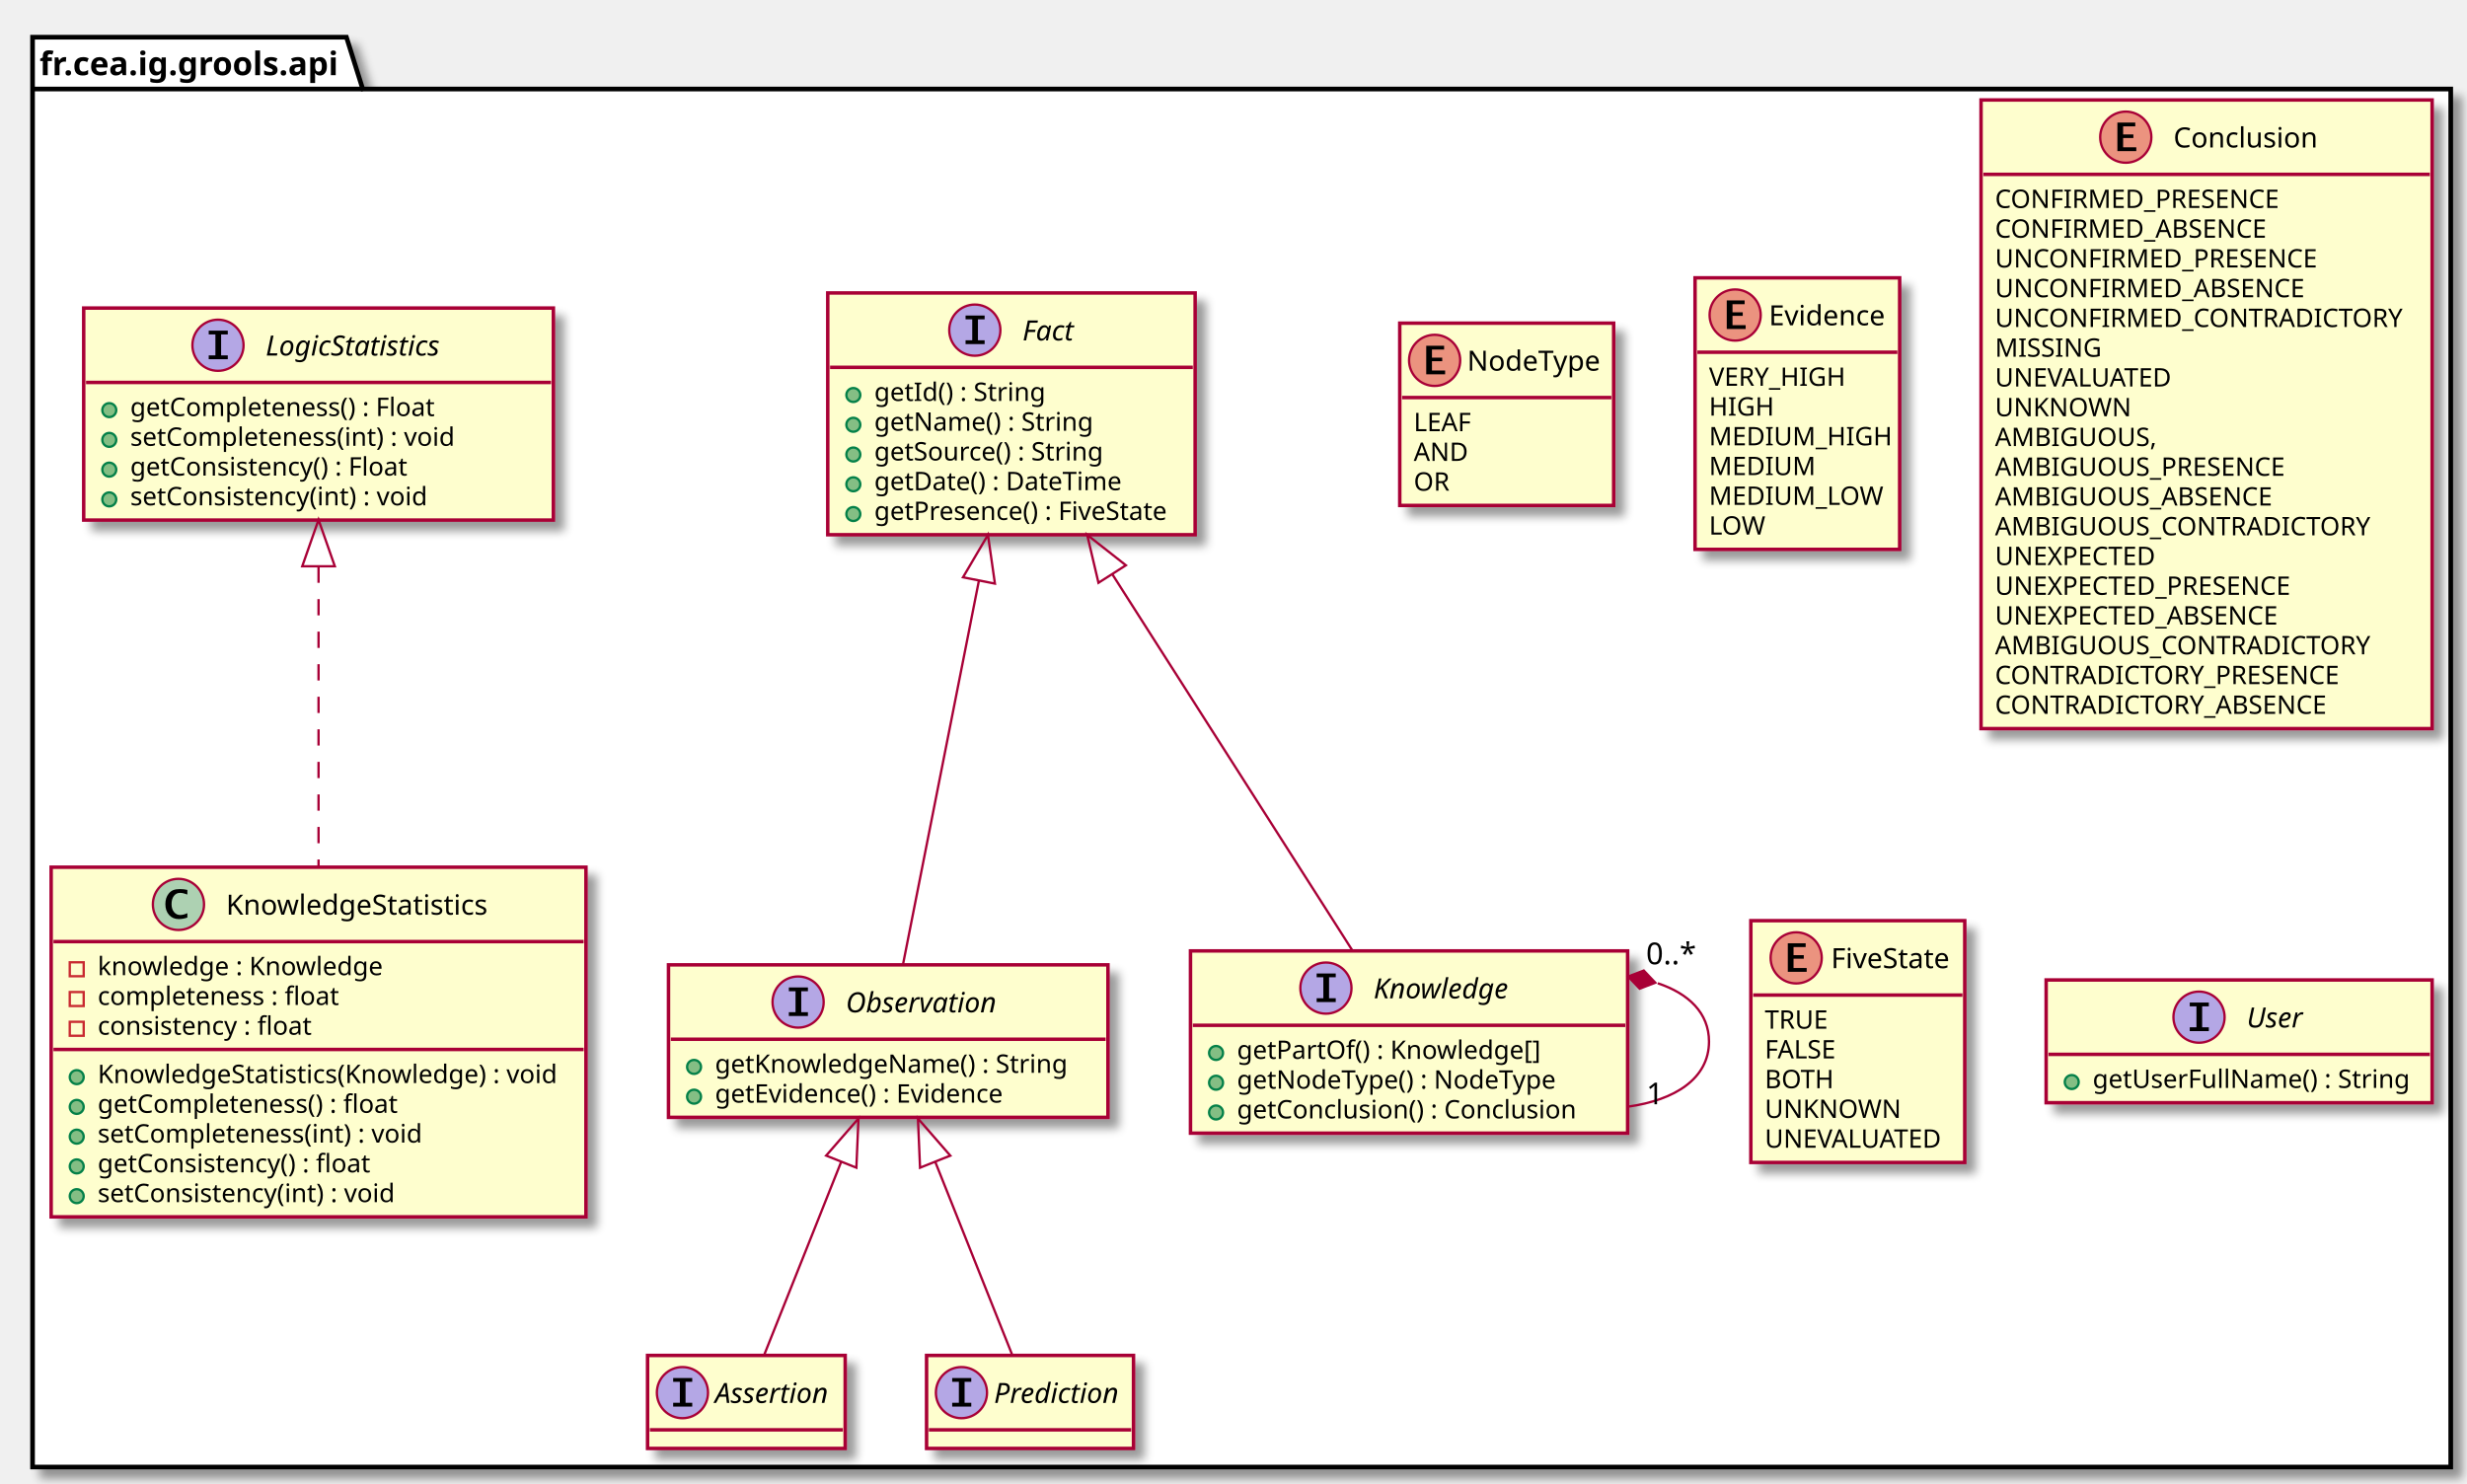
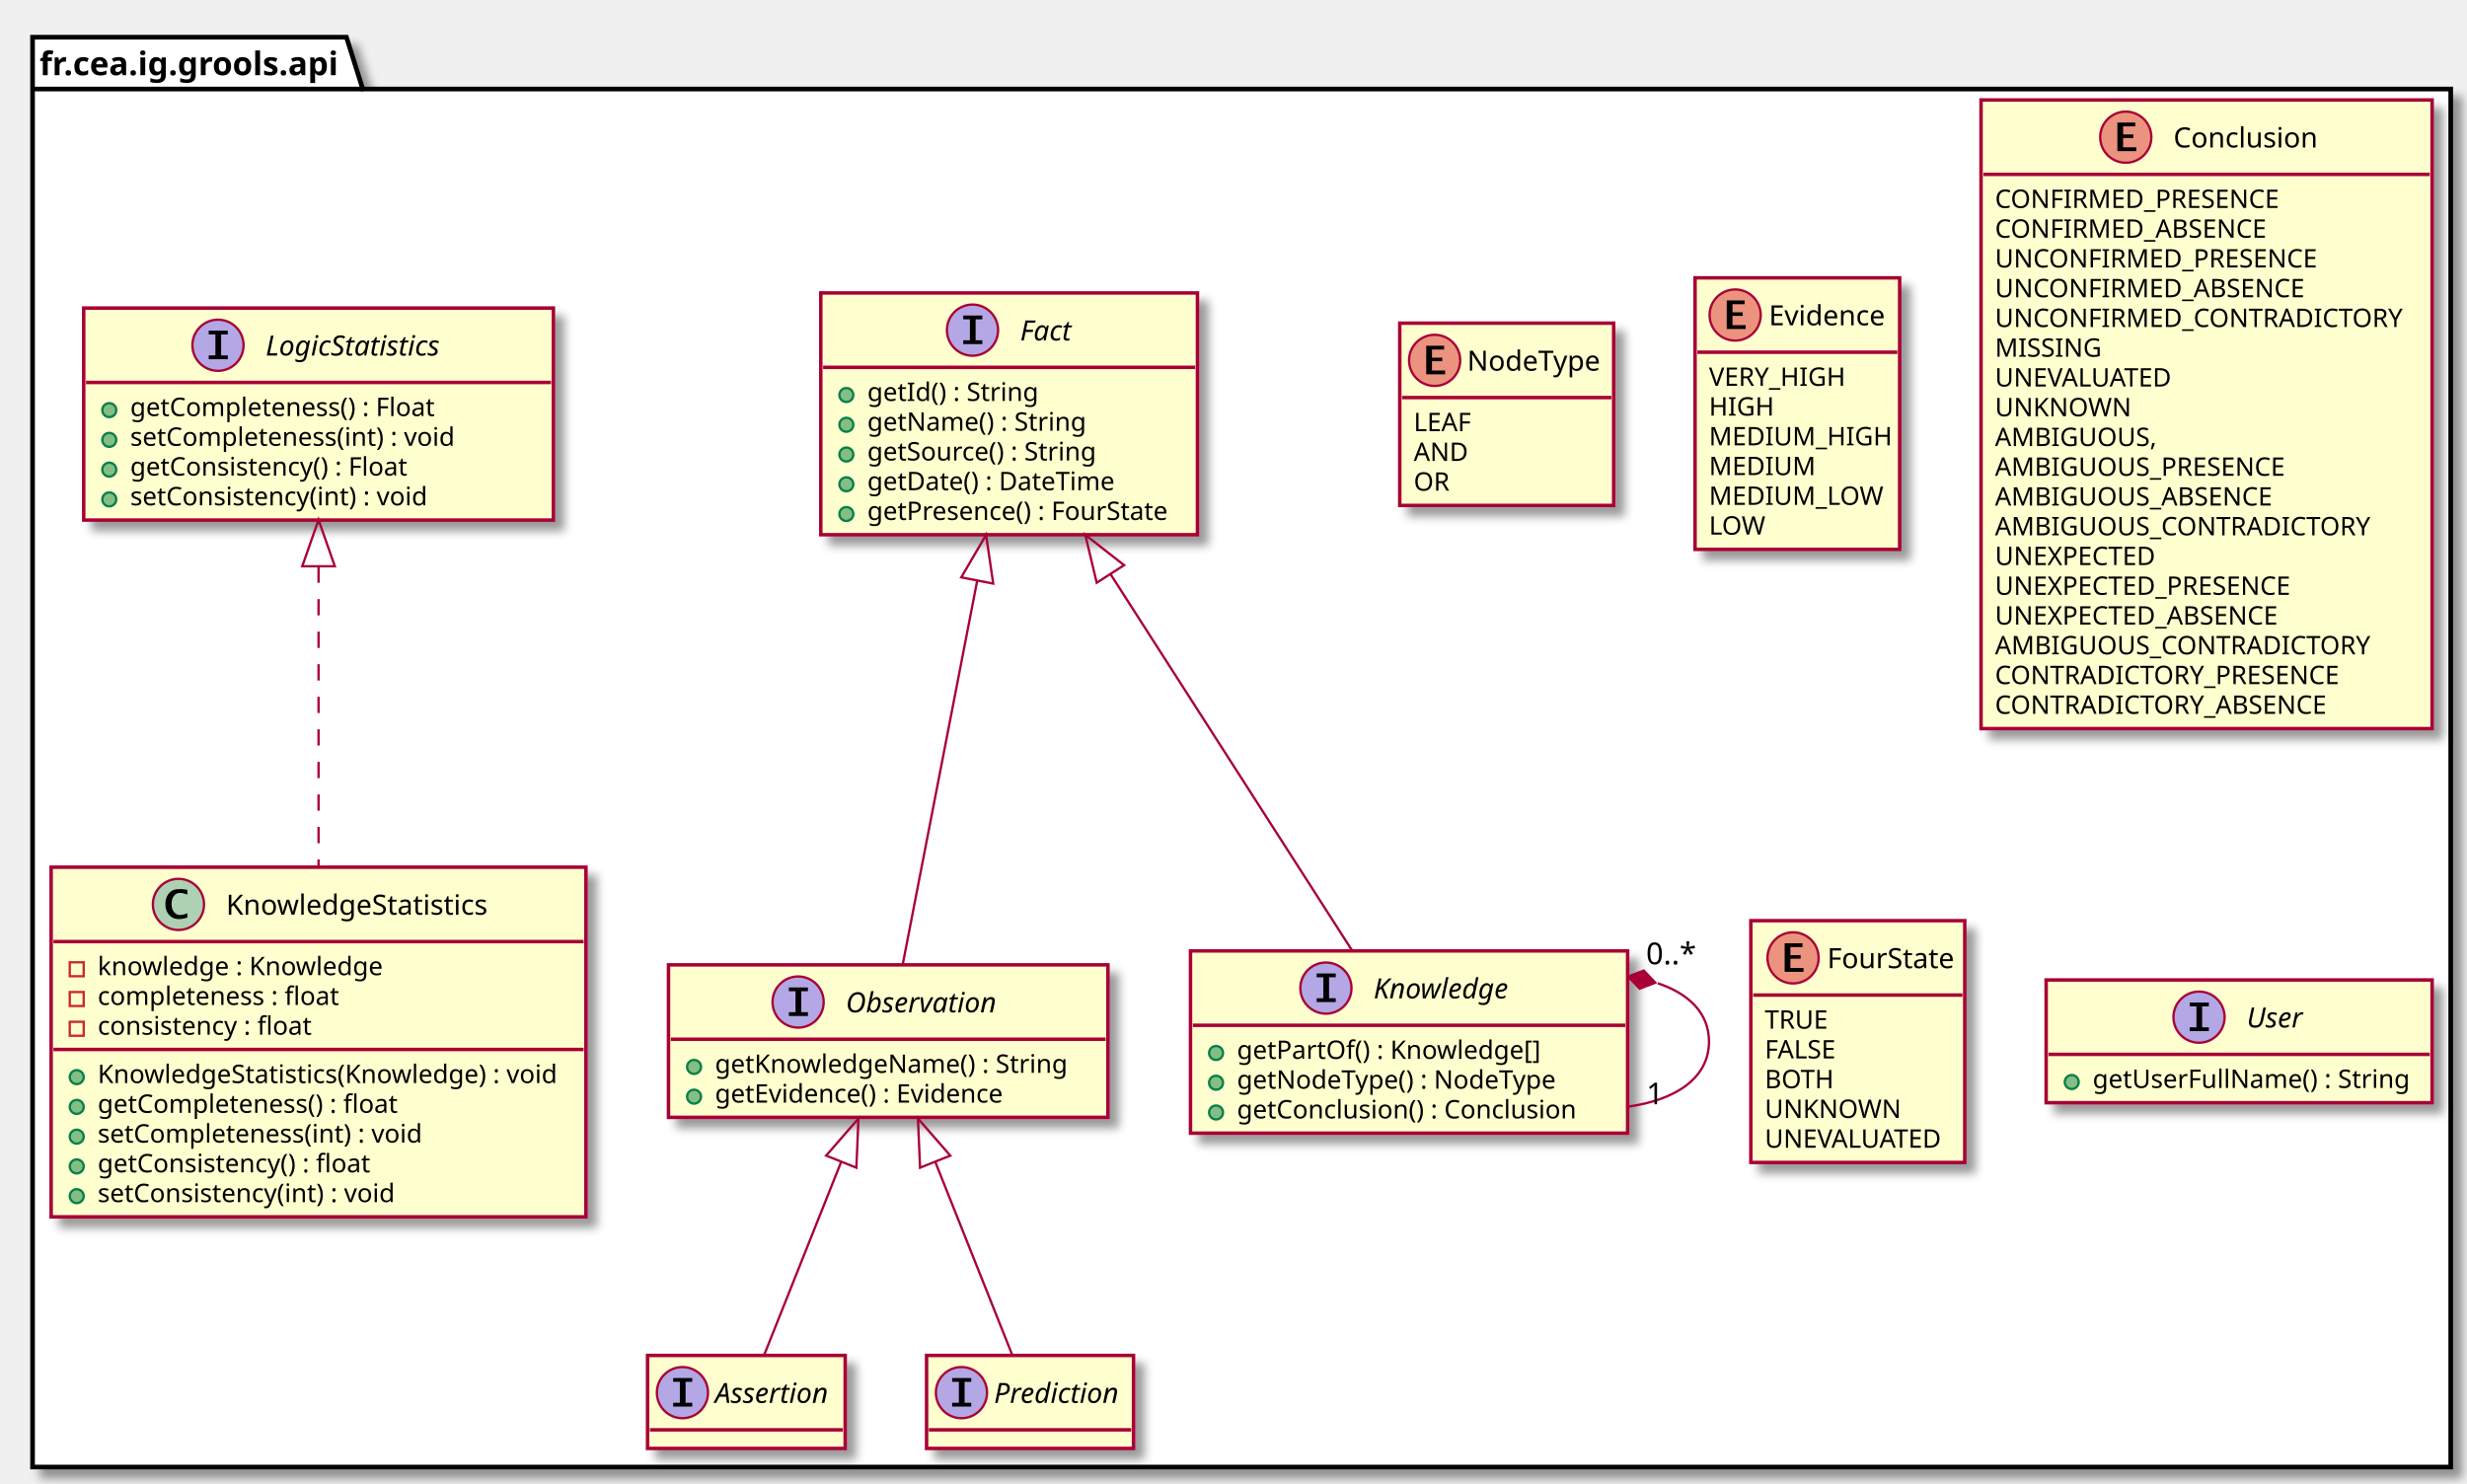
<svg xmlns="http://www.w3.org/2000/svg" height="638pt" style="width:1061px;height:638px;" version="1.1" viewBox="0 0 1061 638" width="1061pt">
  <defs>
    <filter height="300%" id="f1" width="300%" x="-1" y="-1">
      <feGaussianBlur result="blurOut" stdDeviation="2.0" />
      <feColorMatrix in="blurOut" result="blurOut2" type="matrix" values="0 0 0 0 0 0 0 0 0 0 0 0 0 0 0 0 0 0 .4 0" />
      <feOffset dx="4.0" dy="4.0" in="blurOut2" result="blurOut3" />
      <feBlend in="SourceGraphic" in2="blurOut3" mode="normal" />
    </filter>
  </defs>
  <g>
    <polygon fill="#FFFFFF" filter="url(#f1)" points="14,16,149,16,156,38.29,1054,38.29,1054,631,14,631,14,16" style="stroke: #000000; stroke-width: 2.0;" />
    <line style="stroke: #000000; stroke-width: 2.0;" x1="14" x2="156" y1="38.29" y2="38.29" />
    <text fill="#000000" font-family="sans-serif" font-size="14" font-weight="bold" lengthAdjust="spacingAndGlyphs" textLength="129" x="17" y="32.337">fr.cea.ig.grools.api</text>
    <rect fill="#FEFECE" filter="url(#f1)" height="78.398" style="stroke: #A80036; stroke-width: 1.5;" width="92" x="602" y="139" />
    <ellipse cx="617" cy="155" fill="#EB937F" rx="11" ry="11" style="stroke: #A80036; stroke-width: 1.0;" />
    <path d="M613.391,161 L613.391,148.719 L621.078,148.719 L621.078,150.344 L615.859,150.344 L615.859,153.828 L620.266,153.828 L620.266,155.359 L615.859,155.359 L615.859,159.359 L621.516,159.359 L621.516,161 L613.391,161 Z " />
    <text fill="#000000" font-family="sans-serif" font-size="12" lengthAdjust="spacingAndGlyphs" textLength="60" x="631" y="159.421">NodeType</text>
    <line style="stroke: #A80036; stroke-width: 1.5;" x1="603" x2="693" y1="171" y2="171" />
    <text fill="#000000" font-family="sans-serif" font-size="11" lengthAdjust="spacingAndGlyphs" textLength="26" x="608" y="185.452">LEAF</text>
    <text fill="#000000" font-family="sans-serif" font-size="11" lengthAdjust="spacingAndGlyphs" textLength="24" x="608" y="198.251">AND</text>
    <text fill="#000000" font-family="sans-serif" font-size="11" lengthAdjust="spacingAndGlyphs" textLength="16" x="608" y="211.051">OR</text>
    <rect fill="#FEFECE" filter="url(#f1)" height="40" style="stroke: #A80036; stroke-width: 1.5;" width="85" x="278.5" y="583" />
    <ellipse cx="293.5" cy="599" fill="#B4A7E5" rx="11" ry="11" style="stroke: #A80036; stroke-width: 1.0;" />
    <path d="M289.516,605 L289.516,603.359 L292.391,603.359 L292.391,594.344 L289.516,594.344 L289.516,592.719 L297.719,592.719 L297.719,594.344 L294.844,594.344 L294.844,603.359 L297.719,603.359 L297.719,605 L289.516,605 Z " />
    <text fill="#000000" font-family="sans-serif" font-size="12" font-style="italic" lengthAdjust="spacingAndGlyphs" textLength="53" x="307.5" y="603.421">Assertion</text>
    <line style="stroke: #A80036; stroke-width: 1.5;" x1="279.5" x2="362.5" y1="615" y2="615" />
    <rect fill="#FEFECE" filter="url(#f1)" height="65.599" style="stroke: #A80036; stroke-width: 1.5;" width="189" x="287.5" y="415" />
    <ellipse cx="343.25" cy="431" fill="#B4A7E5" rx="11" ry="11" style="stroke: #A80036; stroke-width: 1.0;" />
    <path d="M339.266,437 L339.266,435.359 L342.141,435.359 L342.141,426.344 L339.266,426.344 L339.266,424.719 L347.469,424.719 L347.469,426.344 L344.594,426.344 L344.594,435.359 L347.469,435.359 L347.469,437 L339.266,437 Z " />
    <text fill="#000000" font-family="sans-serif" font-size="12" font-style="italic" lengthAdjust="spacingAndGlyphs" textLength="69" x="363.75" y="435.421">Observation</text>
    <line style="stroke: #A80036; stroke-width: 1.5;" x1="288.5" x2="475.5" y1="447" y2="447" />
    <ellipse cx="298.5" cy="458.9" fill="#84BE84" rx="3" ry="3" style="stroke: #038048; stroke-width: 1.0;" />
    <text fill="#000000" font-family="sans-serif" font-size="11" lengthAdjust="spacingAndGlyphs" textLength="163" x="307.5" y="461.452">getKnowledgeName()    : String</text>
    <ellipse cx="298.5" cy="471.699" fill="#84BE84" rx="3" ry="3" style="stroke: #038048; stroke-width: 1.0;" />
    <text fill="#000000" font-family="sans-serif" font-size="11" lengthAdjust="spacingAndGlyphs" textLength="152" x="307.5" y="474.252">getEvidence()         : Evidence</text>
-     <rect fill="#FEFECE" filter="url(#f1)" height="103.997" style="stroke: #A80036; stroke-width: 1.5;" width="158" x="356" y="126" />
-     <ellipse cx="419.25" cy="142" fill="#B4A7E5" rx="11" ry="11" style="stroke: #A80036; stroke-width: 1.0;" />
-     <path d="M415.266,148 L415.266,146.359 L418.141,146.359 L418.141,137.344 L415.266,137.344 L415.266,135.719 L423.469,135.719 L423.469,137.344 L420.594,137.344 L420.594,146.359 L423.469,146.359 L423.469,148 L415.266,148 Z " />
-     <text fill="#000000" font-family="sans-serif" font-size="12" font-style="italic" lengthAdjust="spacingAndGlyphs" textLength="23" x="439.75" y="146.421">Fact</text>
-     <line style="stroke: #A80036; stroke-width: 1.5;" x1="357" x2="513" y1="158" y2="158" />
-     <ellipse cx="367" cy="169.9" fill="#84BE84" rx="3" ry="3" style="stroke: #038048; stroke-width: 1.0;" />
-     <text fill="#000000" font-family="sans-serif" font-size="11" lengthAdjust="spacingAndGlyphs" textLength="91" x="376" y="172.452">getId()      : String</text>
-     <ellipse cx="367" cy="182.699" fill="#84BE84" rx="3" ry="3" style="stroke: #038048; stroke-width: 1.0;" />
-     <text fill="#000000" font-family="sans-serif" font-size="11" lengthAdjust="spacingAndGlyphs" textLength="111" x="376" y="185.251">getName()      : String</text>
-     <ellipse cx="367" cy="195.498" fill="#84BE84" rx="3" ry="3" style="stroke: #038048; stroke-width: 1.0;" />
-     <text fill="#000000" font-family="sans-serif" font-size="11" lengthAdjust="spacingAndGlyphs" textLength="112" x="376" y="198.051">getSource()    : String</text>
-     <ellipse cx="367" cy="208.298" fill="#84BE84" rx="3" ry="3" style="stroke: #038048; stroke-width: 1.0;" />
-     <text fill="#000000" font-family="sans-serif" font-size="11" lengthAdjust="spacingAndGlyphs" textLength="123" x="376" y="210.85">getDate()      : DateTime</text>
-     <ellipse cx="367" cy="221.097" fill="#84BE84" rx="3" ry="3" style="stroke: #038048; stroke-width: 1.0;" />
-     <text fill="#000000" font-family="sans-serif" font-size="11" lengthAdjust="spacingAndGlyphs" textLength="132" x="376" y="223.649">getPresence()  : FiveState</text>
+     <rect fill="#FEFECE" filter="url(#f1)" height="103.997" style="stroke: #A80036; stroke-width: 1.5;" width="162" x="353" y="126" />
+     <ellipse cx="418.25" cy="142" fill="#B4A7E5" rx="11" ry="11" style="stroke: #A80036; stroke-width: 1.0;" />
+     <path d="M414.266,148 L414.266,146.359 L417.141,146.359 L417.141,137.344 L414.266,137.344 L414.266,135.719 L422.469,135.719 L422.469,137.344 L419.594,137.344 L419.594,146.359 L422.469,146.359 L422.469,148 L414.266,148 Z " />
+     <text fill="#000000" font-family="sans-serif" font-size="12" font-style="italic" lengthAdjust="spacingAndGlyphs" textLength="23" x="438.75" y="146.421">Fact</text>
+     <line style="stroke: #A80036; stroke-width: 1.5;" x1="354" x2="514" y1="158" y2="158" />
+     <ellipse cx="364" cy="169.9" fill="#84BE84" rx="3" ry="3" style="stroke: #038048; stroke-width: 1.0;" />
+     <text fill="#000000" font-family="sans-serif" font-size="11" lengthAdjust="spacingAndGlyphs" textLength="91" x="373" y="172.452">getId()      : String</text>
+     <ellipse cx="364" cy="182.699" fill="#84BE84" rx="3" ry="3" style="stroke: #038048; stroke-width: 1.0;" />
+     <text fill="#000000" font-family="sans-serif" font-size="11" lengthAdjust="spacingAndGlyphs" textLength="111" x="373" y="185.251">getName()      : String</text>
+     <ellipse cx="364" cy="195.498" fill="#84BE84" rx="3" ry="3" style="stroke: #038048; stroke-width: 1.0;" />
+     <text fill="#000000" font-family="sans-serif" font-size="11" lengthAdjust="spacingAndGlyphs" textLength="112" x="373" y="198.051">getSource()    : String</text>
+     <ellipse cx="364" cy="208.298" fill="#84BE84" rx="3" ry="3" style="stroke: #038048; stroke-width: 1.0;" />
+     <text fill="#000000" font-family="sans-serif" font-size="11" lengthAdjust="spacingAndGlyphs" textLength="123" x="373" y="210.85">getDate()      : DateTime</text>
+     <ellipse cx="364" cy="221.097" fill="#84BE84" rx="3" ry="3" style="stroke: #038048; stroke-width: 1.0;" />
+     <text fill="#000000" font-family="sans-serif" font-size="11" lengthAdjust="spacingAndGlyphs" textLength="136" x="373" y="223.649">getPresence()  : FourState</text>
    <rect fill="#FEFECE" filter="url(#f1)" height="116.796" style="stroke: #A80036; stroke-width: 1.5;" width="88" x="729" y="119.5" />
    <ellipse cx="746.25" cy="135.5" fill="#EB937F" rx="11" ry="11" style="stroke: #A80036; stroke-width: 1.0;" />
    <path d="M742.641,141.5 L742.641,129.219 L750.328,129.219 L750.328,130.844 L745.109,130.844 L745.109,134.328 L749.516,134.328 L749.516,135.859 L745.109,135.859 L745.109,139.859 L750.766,139.859 L750.766,141.5 L742.641,141.5 Z " />
    <text fill="#000000" font-family="sans-serif" font-size="12" lengthAdjust="spacingAndGlyphs" textLength="51" x="760.75" y="139.921">Evidence</text>
    <line style="stroke: #A80036; stroke-width: 1.5;" x1="730" x2="816" y1="151.5" y2="151.5" />
    <text fill="#000000" font-family="sans-serif" font-size="11" lengthAdjust="spacingAndGlyphs" textLength="60" x="735" y="165.952">VERY_HIGH</text>
    <text fill="#000000" font-family="sans-serif" font-size="11" lengthAdjust="spacingAndGlyphs" textLength="27" x="735" y="178.751">HIGH</text>
    <text fill="#000000" font-family="sans-serif" font-size="11" lengthAdjust="spacingAndGlyphs" textLength="76" x="735" y="191.551">MEDIUM_HIGH</text>
    <text fill="#000000" font-family="sans-serif" font-size="11" lengthAdjust="spacingAndGlyphs" textLength="43" x="735" y="204.35">MEDIUM</text>
    <text fill="#000000" font-family="sans-serif" font-size="11" lengthAdjust="spacingAndGlyphs" textLength="73" x="735" y="217.149">MEDIUM_LOW</text>
    <text fill="#000000" font-family="sans-serif" font-size="11" lengthAdjust="spacingAndGlyphs" textLength="24" x="735" y="229.949">LOW</text>
    <rect fill="#FEFECE" filter="url(#f1)" height="270.388" style="stroke: #A80036; stroke-width: 1.5;" width="194" x="852" y="43" />
    <ellipse cx="914.25" cy="59" fill="#EB937F" rx="11" ry="11" style="stroke: #A80036; stroke-width: 1.0;" />
    <path d="M910.641,65 L910.641,52.719 L918.328,52.719 L918.328,54.344 L913.109,54.344 L913.109,57.828 L917.516,57.828 L917.516,59.359 L913.109,59.359 L913.109,63.359 L918.766,63.359 L918.766,65 L910.641,65 Z " />
    <text fill="#000000" font-family="sans-serif" font-size="12" lengthAdjust="spacingAndGlyphs" textLength="61" x="934.75" y="63.421">Conclusion</text>
    <line style="stroke: #A80036; stroke-width: 1.5;" x1="853" x2="1045" y1="75" y2="75" />
    <text fill="#000000" font-family="sans-serif" font-size="11" lengthAdjust="spacingAndGlyphs" textLength="123" x="858" y="89.452">CONFIRMED_PRESENCE</text>
    <text fill="#000000" font-family="sans-serif" font-size="11" lengthAdjust="spacingAndGlyphs" textLength="118" x="858" y="102.251">CONFIRMED_ABSENCE</text>
    <text fill="#000000" font-family="sans-serif" font-size="11" lengthAdjust="spacingAndGlyphs" textLength="139" x="858" y="115.051">UNCONFIRMED_PRESENCE</text>
    <text fill="#000000" font-family="sans-serif" font-size="11" lengthAdjust="spacingAndGlyphs" textLength="134" x="858" y="127.85">UNCONFIRMED_ABSENCE</text>
    <text fill="#000000" font-family="sans-serif" font-size="11" lengthAdjust="spacingAndGlyphs" textLength="182" x="858" y="140.649">UNCONFIRMED_CONTRADICTORY</text>
    <text fill="#000000" font-family="sans-serif" font-size="11" lengthAdjust="spacingAndGlyphs" textLength="43" x="858" y="153.449">MISSING</text>
    <text fill="#000000" font-family="sans-serif" font-size="11" lengthAdjust="spacingAndGlyphs" textLength="80" x="858" y="166.248">UNEVALUATED</text>
    <text fill="#000000" font-family="sans-serif" font-size="11" lengthAdjust="spacingAndGlyphs" textLength="57" x="858" y="179.047">UNKNOWN</text>
    <text fill="#000000" font-family="sans-serif" font-size="11" lengthAdjust="spacingAndGlyphs" textLength="68" x="858" y="191.847">AMBIGUOUS,</text>
    <text fill="#000000" font-family="sans-serif" font-size="11" lengthAdjust="spacingAndGlyphs" textLength="124" x="858" y="204.646">AMBIGUOUS_PRESENCE</text>
    <text fill="#000000" font-family="sans-serif" font-size="11" lengthAdjust="spacingAndGlyphs" textLength="119" x="858" y="217.445">AMBIGUOUS_ABSENCE</text>
    <text fill="#000000" font-family="sans-serif" font-size="11" lengthAdjust="spacingAndGlyphs" textLength="167" x="858" y="230.245">AMBIGUOUS_CONTRADICTORY</text>
    <text fill="#000000" font-family="sans-serif" font-size="11" lengthAdjust="spacingAndGlyphs" textLength="70" x="858" y="243.044">UNEXPECTED</text>
    <text fill="#000000" font-family="sans-serif" font-size="11" lengthAdjust="spacingAndGlyphs" textLength="129" x="858" y="255.843">UNEXPECTED_PRESENCE</text>
    <text fill="#000000" font-family="sans-serif" font-size="11" lengthAdjust="spacingAndGlyphs" textLength="124" x="858" y="268.643">UNEXPECTED_ABSENCE</text>
    <text fill="#000000" font-family="sans-serif" font-size="11" lengthAdjust="spacingAndGlyphs" textLength="167" x="858" y="281.442">AMBIGUOUS_CONTRADICTORY</text>
    <text fill="#000000" font-family="sans-serif" font-size="11" lengthAdjust="spacingAndGlyphs" textLength="155" x="858" y="294.241">CONTRADICTORY_PRESENCE</text>
    <text fill="#000000" font-family="sans-serif" font-size="11" lengthAdjust="spacingAndGlyphs" textLength="150" x="858" y="307.041">CONTRADICTORY_ABSENCE</text>
    <rect fill="#FEFECE" filter="url(#f1)" height="103.997" style="stroke: #A80036; stroke-width: 1.5;" width="92" x="753" y="396" />
-     <ellipse cx="772.5" cy="412" fill="#EB937F" rx="11" ry="11" style="stroke: #A80036; stroke-width: 1.0;" />
-     <path d="M768.891,418 L768.891,405.719 L776.578,405.719 L776.578,407.344 L771.359,407.344 L771.359,410.828 L775.766,410.828 L775.766,412.359 L771.359,412.359 L771.359,416.359 L777.016,416.359 L777.016,418 L768.891,418 Z " />
-     <text fill="#000000" font-family="sans-serif" font-size="12" lengthAdjust="spacingAndGlyphs" textLength="50" x="787.5" y="416.421">FiveState</text>
+     <ellipse cx="771.15" cy="412" fill="#EB937F" rx="11" ry="11" style="stroke: #A80036; stroke-width: 1.0;" />
+     <path d="M767.541,418 L767.541,405.719 L775.228,405.719 L775.228,407.344 L770.009,407.344 L770.009,410.828 L774.416,410.828 L774.416,412.359 L770.009,412.359 L770.009,416.359 L775.666,416.359 L775.666,418 L767.541,418 Z " />
+     <text fill="#000000" font-family="sans-serif" font-size="12" lengthAdjust="spacingAndGlyphs" textLength="53" x="785.85" y="416.421">FourState</text>
    <line style="stroke: #A80036; stroke-width: 1.5;" x1="754" x2="844" y1="428" y2="428" />
    <text fill="#000000" font-family="sans-serif" font-size="11" lengthAdjust="spacingAndGlyphs" textLength="28" x="759" y="442.452">TRUE</text>
    <text fill="#000000" font-family="sans-serif" font-size="11" lengthAdjust="spacingAndGlyphs" textLength="32" x="759" y="455.252">FALSE</text>
    <text fill="#000000" font-family="sans-serif" font-size="11" lengthAdjust="spacingAndGlyphs" textLength="30" x="759" y="468.051">BOTH</text>
    <text fill="#000000" font-family="sans-serif" font-size="11" lengthAdjust="spacingAndGlyphs" textLength="57" x="759" y="480.85">UNKNOWN</text>
    <text fill="#000000" font-family="sans-serif" font-size="11" lengthAdjust="spacingAndGlyphs" textLength="80" x="759" y="493.649">UNEVALUATED</text>
    <rect fill="#FEFECE" filter="url(#f1)" height="78.398" style="stroke: #A80036; stroke-width: 1.5;" width="188" x="512" y="409" />
    <ellipse cx="570.25" cy="425" fill="#B4A7E5" rx="11" ry="11" style="stroke: #A80036; stroke-width: 1.0;" />
    <path d="M566.266,431 L566.266,429.359 L569.141,429.359 L569.141,420.344 L566.266,420.344 L566.266,418.719 L574.469,418.719 L574.469,420.344 L571.594,420.344 L571.594,429.359 L574.469,429.359 L574.469,431 L566.266,431 Z " />
    <text fill="#000000" font-family="sans-serif" font-size="12" font-style="italic" lengthAdjust="spacingAndGlyphs" textLength="63" x="590.75" y="429.421">Knowledge</text>
    <line style="stroke: #A80036; stroke-width: 1.5;" x1="513" x2="699" y1="441" y2="441" />
    <ellipse cx="523" cy="452.9" fill="#84BE84" rx="3" ry="3" style="stroke: #038048; stroke-width: 1.0;" />
    <text fill="#000000" font-family="sans-serif" font-size="11" lengthAdjust="spacingAndGlyphs" textLength="152" x="532" y="455.452">getPartOf()       : Knowledge[]</text>
    <ellipse cx="523" cy="465.699" fill="#84BE84" rx="3" ry="3" style="stroke: #038048; stroke-width: 1.0;" />
    <text fill="#000000" font-family="sans-serif" font-size="11" lengthAdjust="spacingAndGlyphs" textLength="154" x="532" y="468.252">getNodeType()     : NodeType</text>
    <ellipse cx="523" cy="478.498" fill="#84BE84" rx="3" ry="3" style="stroke: #038048; stroke-width: 1.0;" />
    <text fill="#000000" font-family="sans-serif" font-size="11" lengthAdjust="spacingAndGlyphs" textLength="162" x="532" y="481.051">getConclusion()   : Conclusion</text>
    <rect fill="#FEFECE" filter="url(#f1)" height="52.799" style="stroke: #A80036; stroke-width: 1.5;" width="166" x="880" y="421.5" />
    <ellipse cx="945.75" cy="437.5" fill="#B4A7E5" rx="11" ry="11" style="stroke: #A80036; stroke-width: 1.0;" />
    <path d="M941.766,443.5 L941.766,441.859 L944.641,441.859 L944.641,432.844 L941.766,432.844 L941.766,431.219 L949.969,431.219 L949.969,432.844 L947.094,432.844 L947.094,441.859 L949.969,441.859 L949.969,443.5 L941.766,443.5 Z " />
    <text fill="#000000" font-family="sans-serif" font-size="12" font-style="italic" lengthAdjust="spacingAndGlyphs" textLength="26" x="966.25" y="441.921">User</text>
    <line style="stroke: #A80036; stroke-width: 1.5;" x1="881" x2="1045" y1="453.5" y2="453.5" />
    <ellipse cx="891" cy="465.4" fill="#84BE84" rx="3" ry="3" style="stroke: #038048; stroke-width: 1.0;" />
    <text fill="#000000" font-family="sans-serif" font-size="11" lengthAdjust="spacingAndGlyphs" textLength="140" x="900" y="467.952">getUserFullName() : String</text>
    <rect fill="#FEFECE" filter="url(#f1)" height="40" style="stroke: #A80036; stroke-width: 1.5;" width="89" x="398.5" y="583" />
    <ellipse cx="413.5" cy="599" fill="#B4A7E5" rx="11" ry="11" style="stroke: #A80036; stroke-width: 1.0;" />
    <path d="M409.516,605 L409.516,603.359 L412.391,603.359 L412.391,594.344 L409.516,594.344 L409.516,592.719 L417.719,592.719 L417.719,594.344 L414.844,594.344 L414.844,603.359 L417.719,603.359 L417.719,605 L409.516,605 Z " />
    <text fill="#000000" font-family="sans-serif" font-size="12" font-style="italic" lengthAdjust="spacingAndGlyphs" textLength="57" x="427.5" y="603.421">Prediction</text>
    <line style="stroke: #A80036; stroke-width: 1.5;" x1="399.5" x2="486.5" y1="615" y2="615" />
    <rect fill="#FEFECE" filter="url(#f1)" height="91.197" style="stroke: #A80036; stroke-width: 1.5;" width="202" x="36" y="132.5" />
    <ellipse cx="93.75" cy="148.5" fill="#B4A7E5" rx="11" ry="11" style="stroke: #A80036; stroke-width: 1.0;" />
    <path d="M89.766,154.5 L89.766,152.859 L92.641,152.859 L92.641,143.844 L89.766,143.844 L89.766,142.219 L97.969,142.219 L97.969,143.844 L95.094,143.844 L95.094,152.859 L97.969,152.859 L97.969,154.5 L89.766,154.5 Z " />
    <text fill="#000000" font-family="sans-serif" font-size="12" font-style="italic" lengthAdjust="spacingAndGlyphs" textLength="78" x="114.25" y="152.921">LogicStatistics</text>
    <line style="stroke: #A80036; stroke-width: 1.5;" x1="37" x2="237" y1="164.5" y2="164.5" />
    <ellipse cx="47" cy="176.4" fill="#84BE84" rx="3" ry="3" style="stroke: #038048; stroke-width: 1.0;" />
    <text fill="#000000" font-family="sans-serif" font-size="11" lengthAdjust="spacingAndGlyphs" textLength="175" x="56" y="178.952">getCompleteness()              : Float</text>
    <ellipse cx="47" cy="189.199" fill="#84BE84" rx="3" ry="3" style="stroke: #038048; stroke-width: 1.0;" />
    <text fill="#000000" font-family="sans-serif" font-size="11" lengthAdjust="spacingAndGlyphs" textLength="176" x="56" y="191.751">setCompleteness(int)           : void</text>
    <ellipse cx="47" cy="201.998" fill="#84BE84" rx="3" ry="3" style="stroke: #038048; stroke-width: 1.0;" />
    <text fill="#000000" font-family="sans-serif" font-size="11" lengthAdjust="spacingAndGlyphs" textLength="168" x="56" y="204.551">getConsistency()               : Float</text>
    <ellipse cx="47" cy="214.798" fill="#84BE84" rx="3" ry="3" style="stroke: #038048; stroke-width: 1.0;" />
    <text fill="#000000" font-family="sans-serif" font-size="11" lengthAdjust="spacingAndGlyphs" textLength="169" x="56" y="217.35">setConsistency(int)            : void</text>
    <rect fill="#FEFECE" filter="url(#f1)" height="150.394" style="stroke: #A80036; stroke-width: 1.5;" width="230" x="22" y="373" />
    <ellipse cx="76.75" cy="389" fill="#ADD1B2" rx="11" ry="11" style="stroke: #A80036; stroke-width: 1.0;" />
    <path d="M80.578,394.656 Q78.703,395.312 76.891,395.312 Q74.297,395.312 72.711,393.531 Q71.125,391.75 71.125,388.844 Q71.125,386.156 72.531,384.391 Q73.391,383.312 74.508,382.859 Q75.625,382.406 77.406,382.406 Q79.125,382.406 80.578,382.766 L80.578,384.75 Q78.703,384.047 77.453,384.047 Q75.766,384.047 74.773,385.367 Q73.781,386.688 73.781,388.922 Q73.781,390.969 74.82,392.266 Q75.859,393.562 77.5,393.562 Q78.891,393.562 80.578,392.781 L80.578,394.656 Z " />
    <text fill="#000000" font-family="sans-serif" font-size="12" lengthAdjust="spacingAndGlyphs" textLength="112" x="97.25" y="393.421">KnowledgeStatistics</text>
    <line style="stroke: #A80036; stroke-width: 1.5;" x1="23" x2="251" y1="405" y2="405" />
    <rect fill="none" height="6" style="stroke: #C82930; stroke-width: 1.0;" width="6" x="30" y="413.9" />
    <text fill="#000000" font-family="sans-serif" font-size="11" lengthAdjust="spacingAndGlyphs" textLength="187" x="42" y="419.452">knowledge                      : Knowledge</text>
    <rect fill="none" height="6" style="stroke: #C82930; stroke-width: 1.0;" width="6" x="30" y="426.699" />
    <text fill="#000000" font-family="sans-serif" font-size="11" lengthAdjust="spacingAndGlyphs" textLength="161" x="42" y="432.252">completeness                   : float</text>
    <rect fill="none" height="6" style="stroke: #C82930; stroke-width: 1.0;" width="6" x="30" y="439.498" />
    <text fill="#000000" font-family="sans-serif" font-size="11" lengthAdjust="spacingAndGlyphs" textLength="148" x="42" y="445.051">consistency                  : float</text>
    <line style="stroke: #A80036; stroke-width: 1.5;" x1="23" x2="251" y1="451.398" y2="451.398" />
    <ellipse cx="33" cy="463.298" fill="#84BE84" rx="3" ry="3" style="stroke: #038048; stroke-width: 1.0;" />
    <text fill="#000000" font-family="sans-serif" font-size="11" lengthAdjust="spacingAndGlyphs" textLength="204" x="42" y="465.85">KnowledgeStatistics(Knowledge) : void</text>
    <ellipse cx="33" cy="476.097" fill="#84BE84" rx="3" ry="3" style="stroke: #038048; stroke-width: 1.0;" />
    <text fill="#000000" font-family="sans-serif" font-size="11" lengthAdjust="spacingAndGlyphs" textLength="173" x="42" y="478.649">getCompleteness()              : float</text>
    <ellipse cx="33" cy="488.896" fill="#84BE84" rx="3" ry="3" style="stroke: #038048; stroke-width: 1.0;" />
    <text fill="#000000" font-family="sans-serif" font-size="11" lengthAdjust="spacingAndGlyphs" textLength="176" x="42" y="491.449">setCompleteness(int)           : void</text>
    <ellipse cx="33" cy="501.696" fill="#84BE84" rx="3" ry="3" style="stroke: #038048; stroke-width: 1.0;" />
    <text fill="#000000" font-family="sans-serif" font-size="11" lengthAdjust="spacingAndGlyphs" textLength="160" x="42" y="504.248">getConsistency()             : float</text>
    <ellipse cx="33" cy="514.495" fill="#84BE84" rx="3" ry="3" style="stroke: #038048; stroke-width: 1.0;" />
    <text fill="#000000" font-family="sans-serif" font-size="11" lengthAdjust="spacingAndGlyphs" textLength="163" x="42" y="517.047">setConsistency(int)          : void</text>
    <path d="M361.767,499.749 C350.381,528.307 336.834,562.286 328.579,582.99 " fill="none" style="stroke: #A80036; stroke-width: 1.0;" />
    <polygon fill="none" points="355.303,497.059,369.212,481.074,368.308,502.244,355.303,497.059" style="stroke: #A80036; stroke-width: 1.0;" />
-     <path d="M420.973,249.927 C410.408,303.351 396.416,374.104 388.392,414.679 " fill="none" style="stroke: #A80036; stroke-width: 1.0;" />
-     <polygon fill="none" points="414.159,248.302,424.906,230.04,427.893,251.018,414.159,248.302" style="stroke: #A80036; stroke-width: 1.0;" />
-     <path d="M478.411,247.036 C511.104,298.274 554.736,366.656 581.573,408.717 " fill="none" style="stroke: #A80036; stroke-width: 1.0;" />
-     <polygon fill="none" points="472.423,250.665,467.566,230.04,484.225,243.135,472.423,250.665" style="stroke: #A80036; stroke-width: 1.0;" />
+     <path d="M420.238,249.927 C409.872,303.351 396.144,374.104 388.271,414.679 " fill="none" style="stroke: #A80036; stroke-width: 1.0;" />
+     <polygon fill="none" points="413.415,248.34,424.097,230.04,427.159,251.007,413.415,248.34" style="stroke: #A80036; stroke-width: 1.0;" />
+     <path d="M477.665,247.036 C510.549,298.274 554.436,366.656 581.43,408.717 " fill="none" style="stroke: #A80036; stroke-width: 1.0;" />
+     <polygon fill="none" points="471.668,250.652,466.757,230.04,483.45,243.09,471.668,250.652" style="stroke: #A80036; stroke-width: 1.0;" />
    <path d="M712.966,422.92 C726.263,427.368 735,435.728 735,448 C735,463.866 720.394,473.194 700.212,475.983 " fill="none" style="stroke: #A80036; stroke-width: 1.0;" />
    <polygon fill="#A80036" points="700.212,420.017,705.175,425.248,711.913,422.679,706.95,417.448,700.212,420.017" style="stroke: #A80036; stroke-width: 1.0;" />
    <text fill="#000000" font-family="sans-serif" font-size="13" lengthAdjust="spacingAndGlyphs" textLength="22" x="707.938" y="414.754">0..*</text>
    <text fill="#000000" font-family="sans-serif" font-size="13" lengthAdjust="spacingAndGlyphs" textLength="8" x="708.038" y="474.957">1</text>
    <path d="M402.233,499.749 C413.619,528.307 427.166,562.286 435.421,582.99 " fill="none" style="stroke: #A80036; stroke-width: 1.0;" />
    <polygon fill="none" points="395.692,502.244,394.788,481.074,408.697,497.059,395.692,502.244" style="stroke: #A80036; stroke-width: 1.0;" />
    <path d="M137,243.685 C137,282.654 137,332.414 137,372.952 " fill="none" style="stroke: #A80036; stroke-width: 1.0; stroke-dasharray: 7.0,7.0;" />
    <polygon fill="none" points="130,243.556,137,223.556,144,243.556,130,243.556" style="stroke: #A80036; stroke-width: 1.0;" />
  </g>
</svg>
